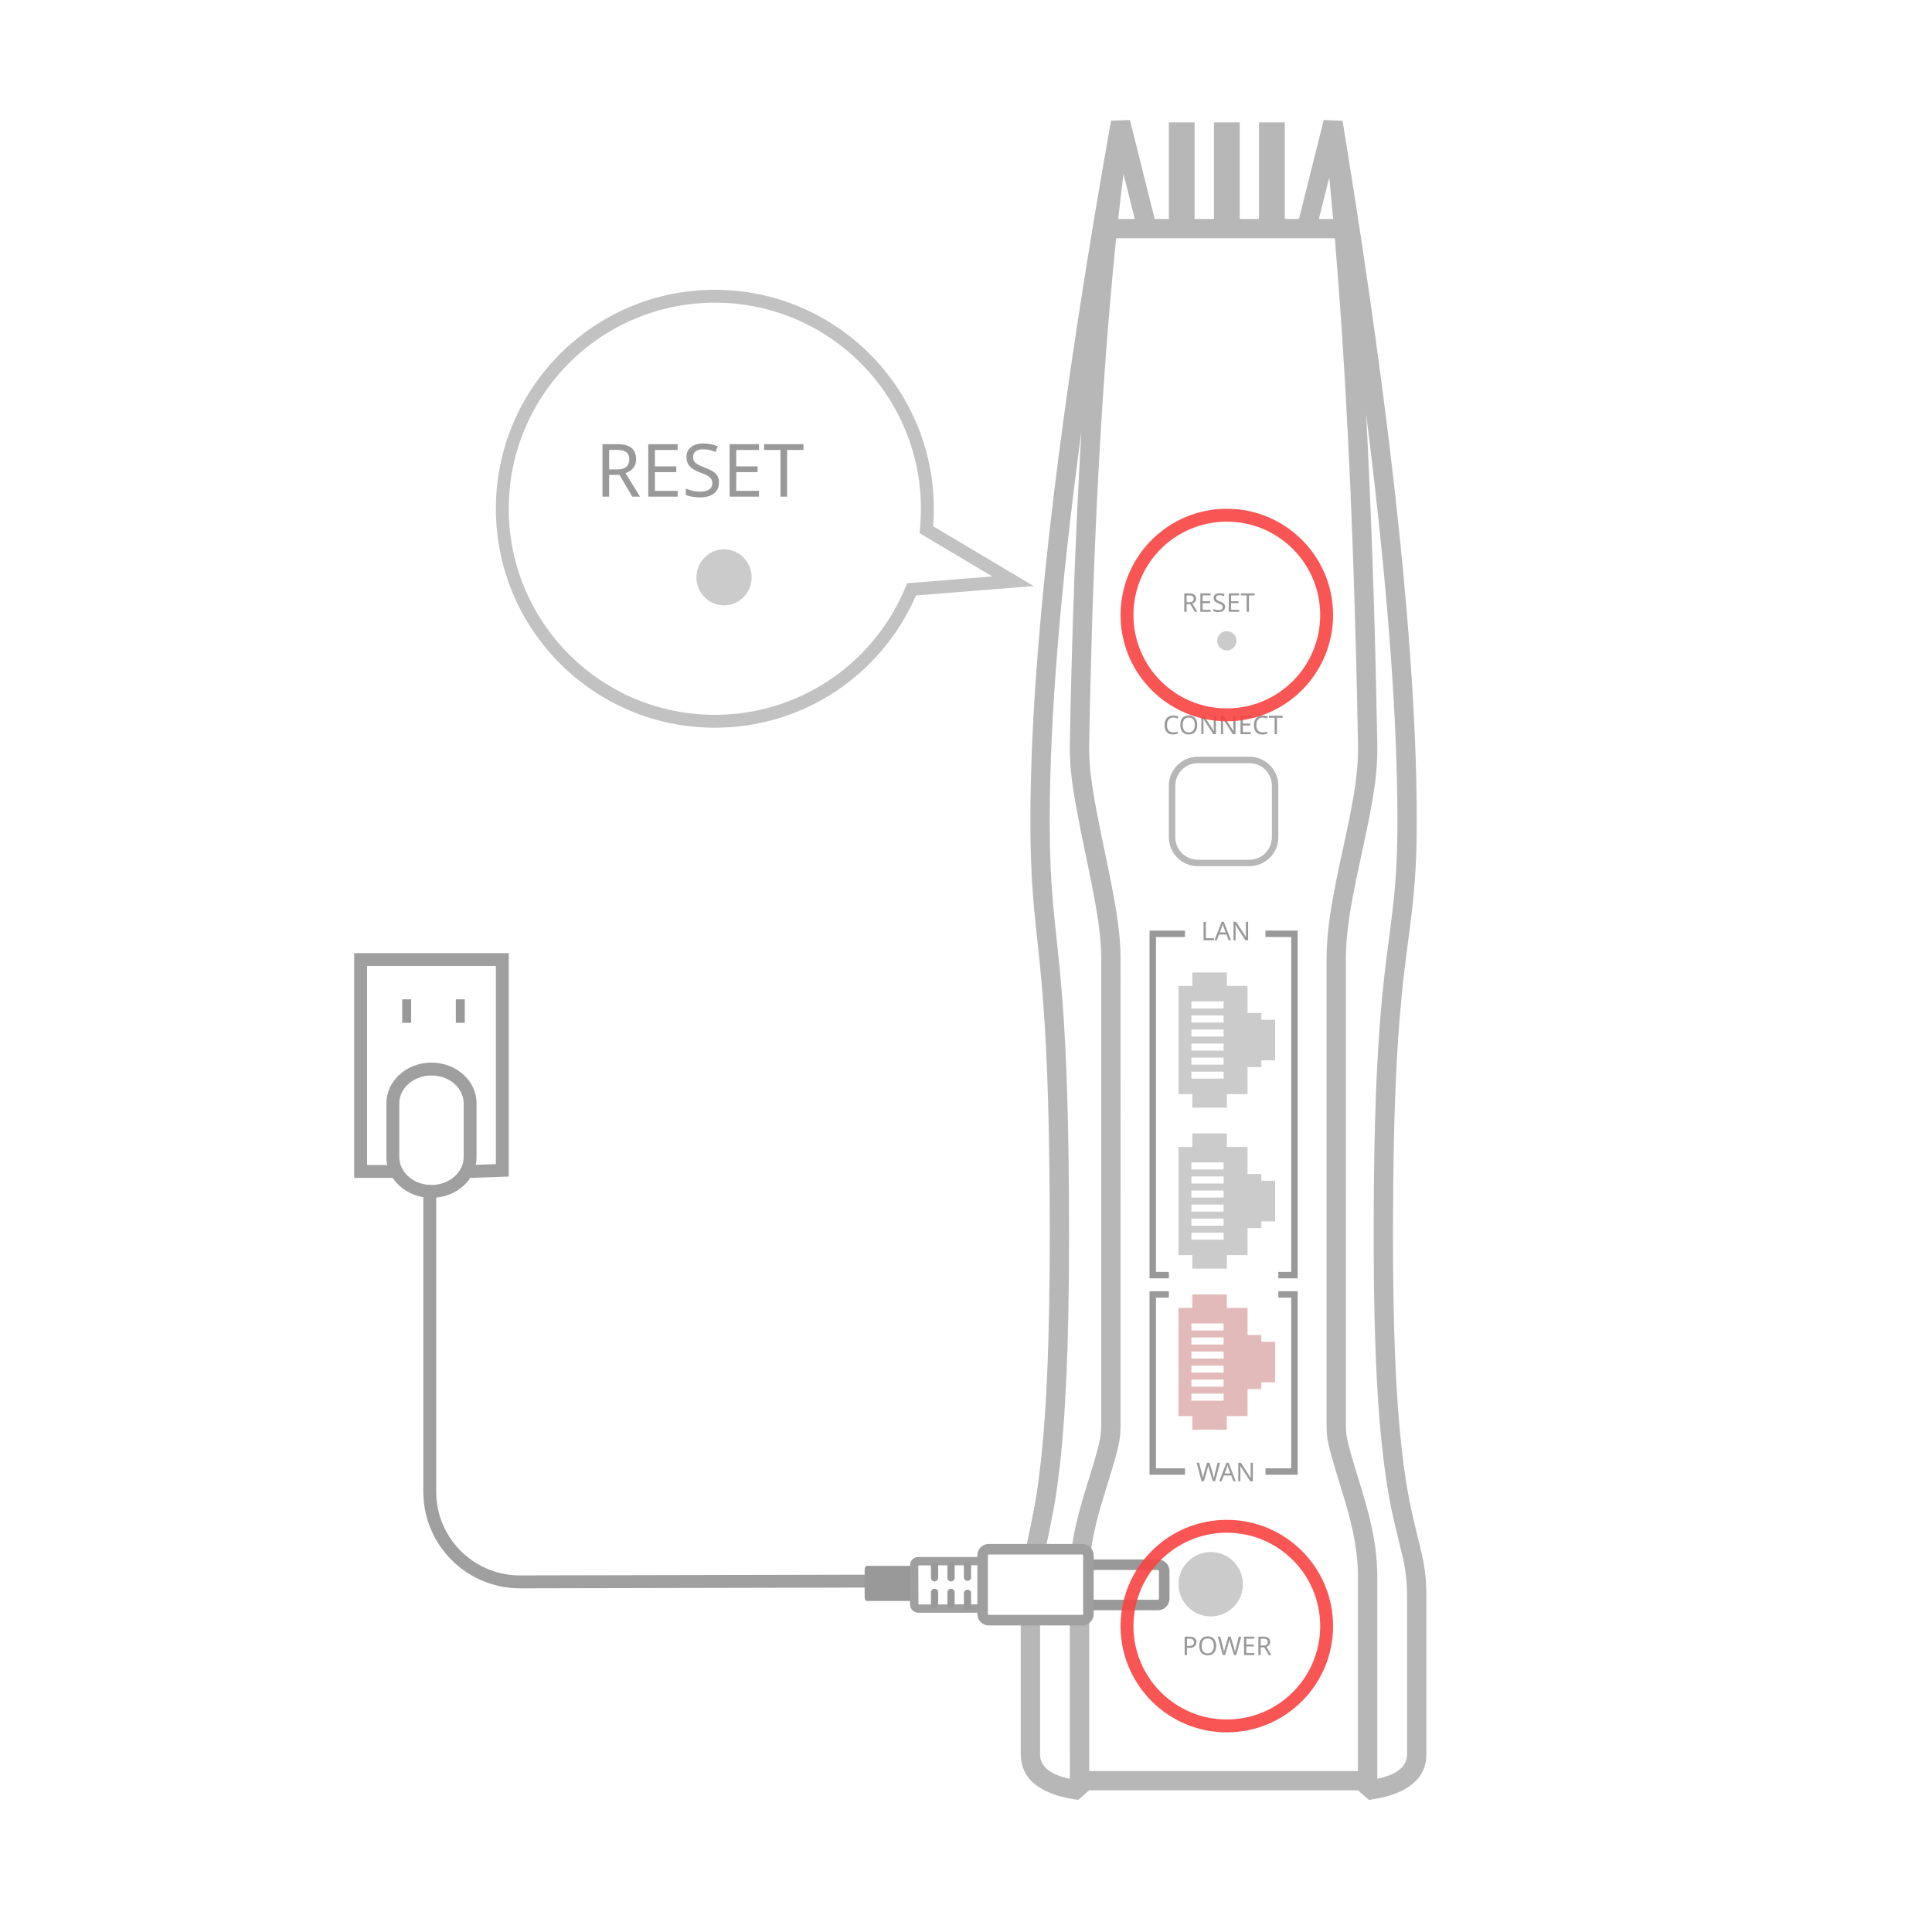
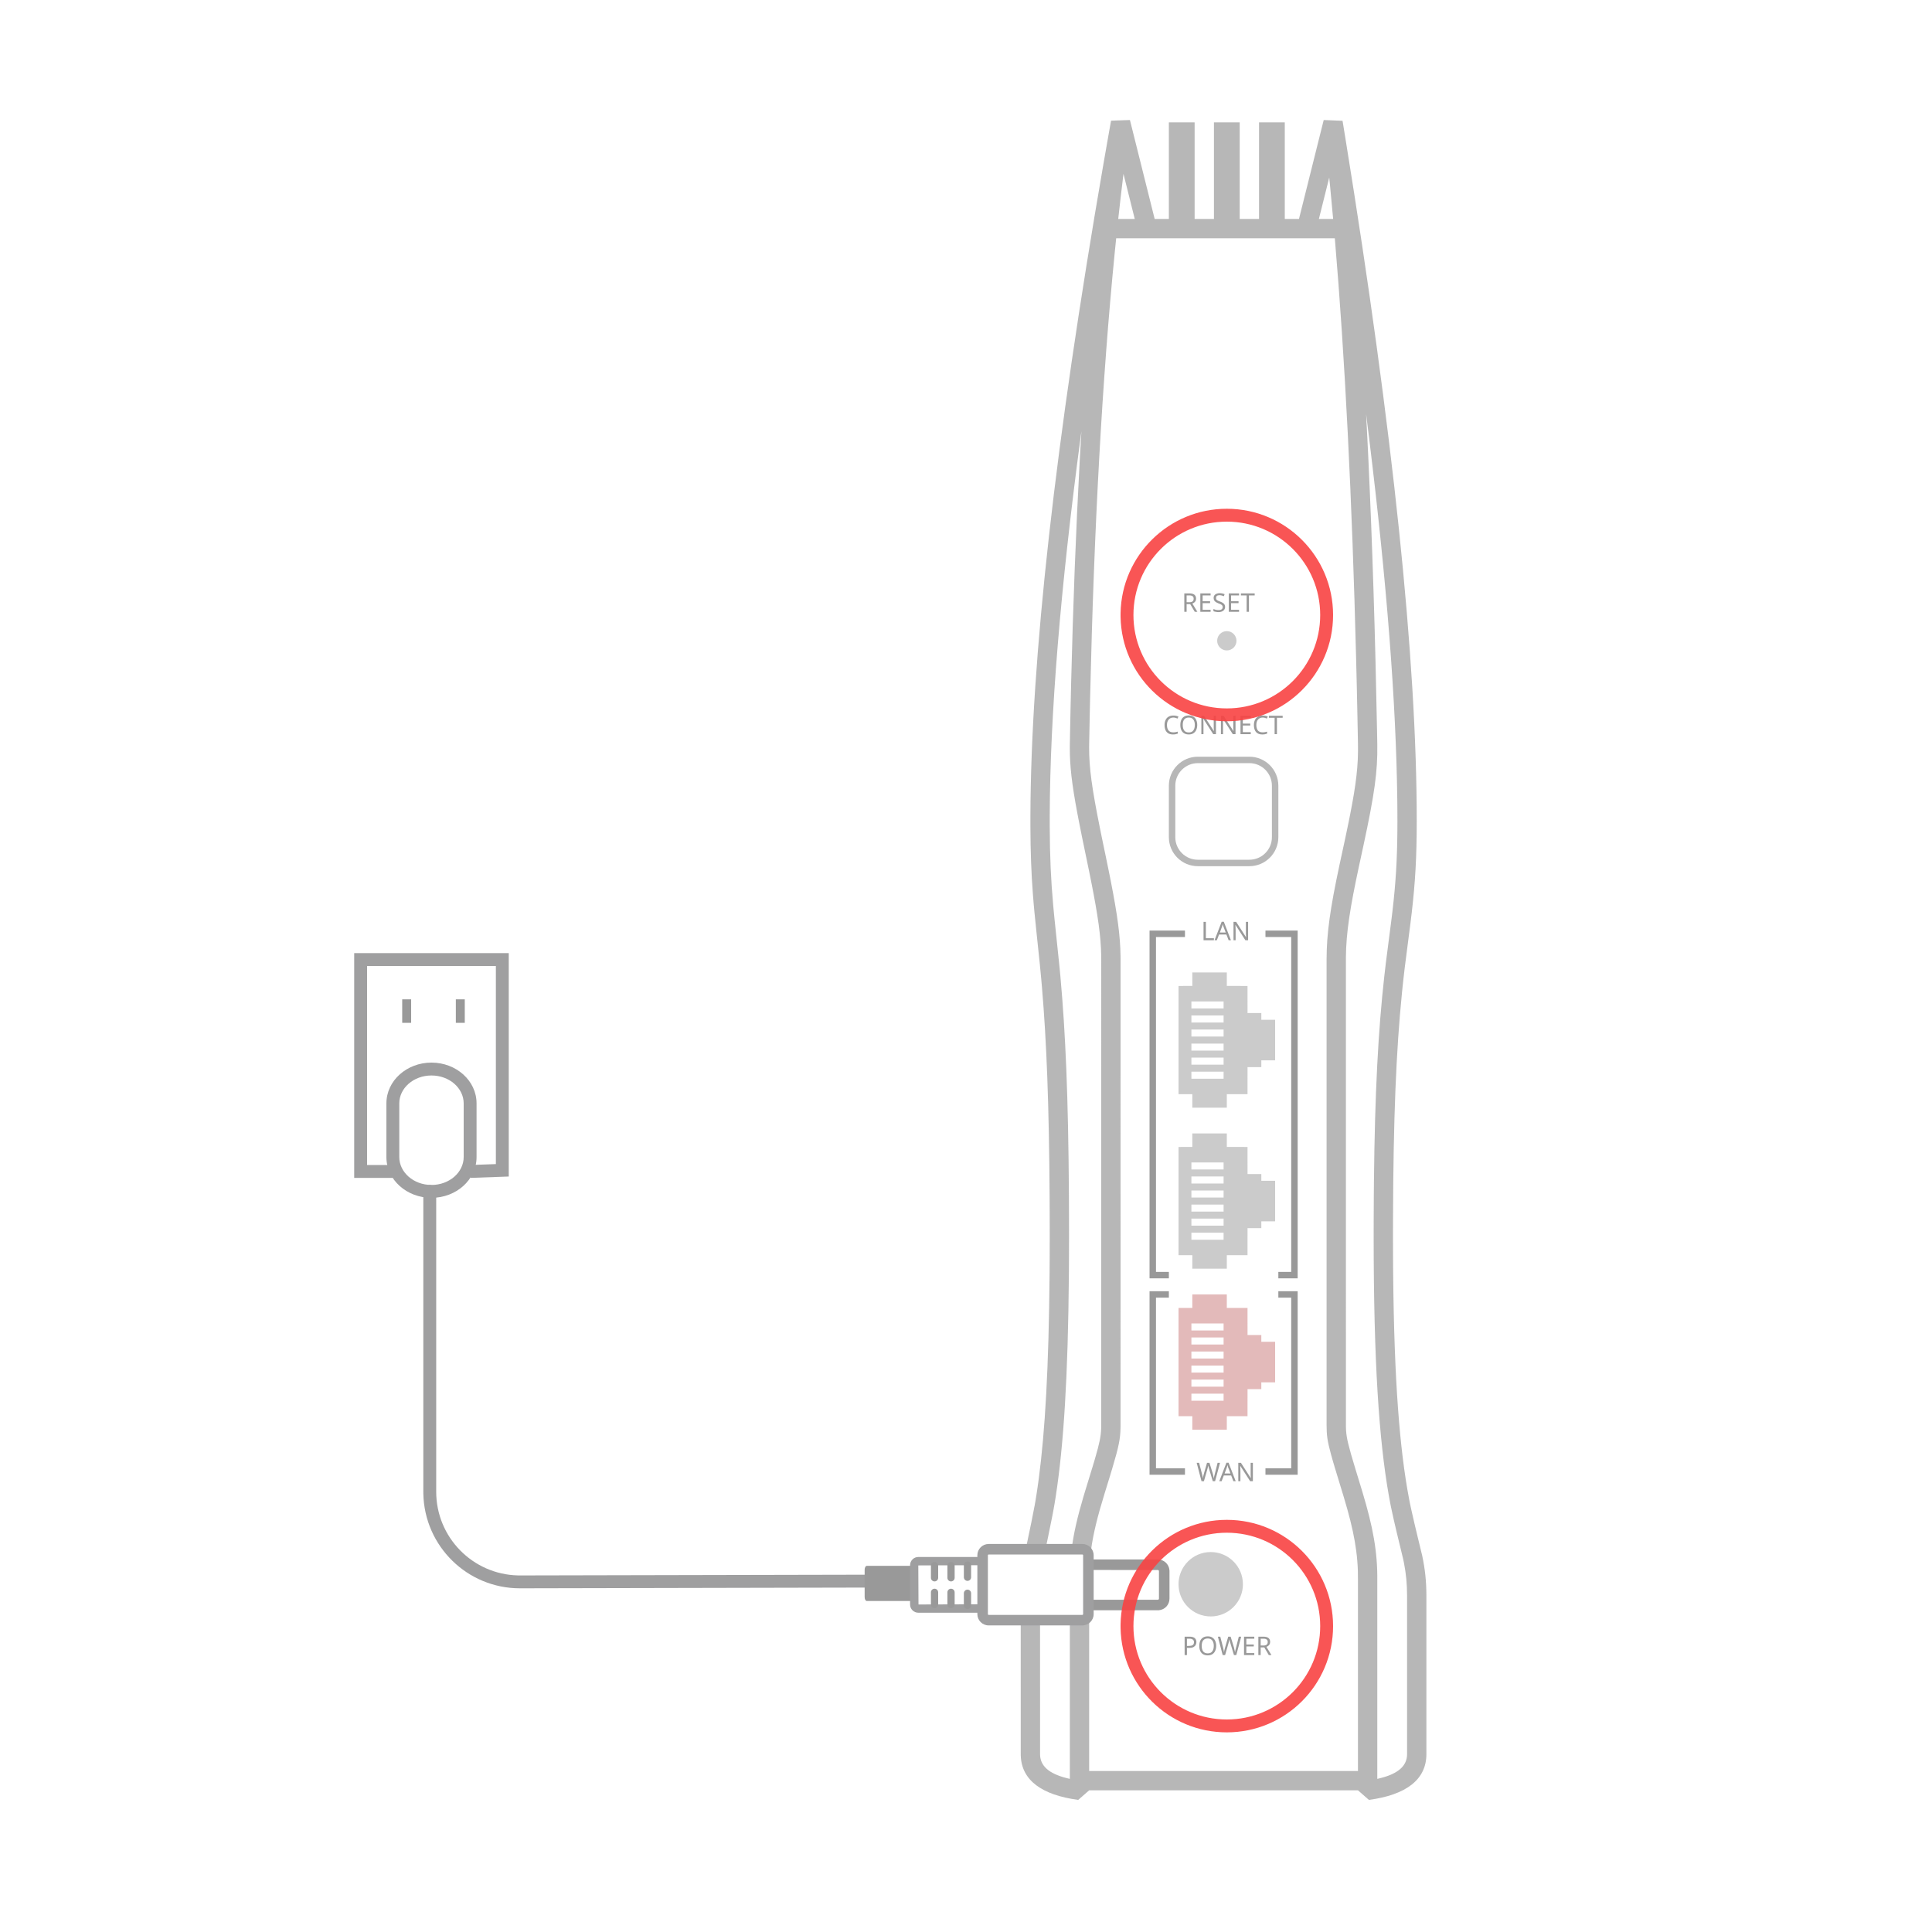
- <svg xmlns="http://www.w3.org/2000/svg" width="300" height="300">
-   <g fill="none" fill-rule="evenodd">
-     <g transform="translate(158.5 18.636)">
-       <path d="m47.045 0 2.926.121.456 2.798c7.375 45.496 11.064 80.804 11.064 105.945 0 5.563-.233 9.522-.77 14.151l-.2 1.654-.885 6.886-.207 1.783-.15 1.385-.095.937c-.876 8.804-1.334 19.241-1.377 35.218l-.004 2.56.008 3.215.018 2.461c.155 16.668 1.018 27.343 2.474 35.003l.143.73.19.885c.593 2.7 1.626 6.835 1.694 7.153.451 2.113.66 3.993.66 6.343v24.513c0 3.99-3.188 6.34-8.925 7.11l-1.7-1.487h-41.74l-1.699 1.487c-5.62-.754-8.794-3.025-8.921-6.868L0 253.741 0 233h3v20.741c0 1.756 1.271 3.011 4.164 3.735l.294.07.168.037L7.625 233h3v23.363h41.74v-29.55c.05-4.162-.636-7.786-2.187-12.936l-1.403-4.61-.297-1.007-.273-.962c-.624-2.264-.707-3.124-.714-4.66v-72.274c0-4.109.595-8.084 1.997-14.658l.913-4.228.518-2.482.21-1.05c.971-4.925 1.294-7.78 1.237-10.991l-.082-4.305-.093-4.354-.11-4.624c-.632-24.976-1.735-46.747-3.31-65.31H14.82l-.226 2.24c-1.938 19.532-3.211 42.525-3.819 68.976l-.068 3.125-.083 4.252-.005.488c-.01 3.173.443 6.376 1.69 12.57l.301 1.485.724 3.479.416 2.038.218 1.094c1.047 5.327 1.483 8.522 1.528 11.704l.004.55-.002 72.363-.005.364c-.037 1.714-.253 2.845-1.286 6.305l-.333 1.104-.88 2.862c-1.04 3.368-1.719 6.059-2.074 8.64H7.893c.32-2.546.928-5.144 1.851-8.257l.192-.64 1.322-4.318.277-.934c.705-2.417.902-3.43.951-4.624l.014-.612v-72.252l-.004-.57c-.049-3.046-.498-6.215-1.578-11.648l-.321-1.59-1.12-5.41-.496-2.501-.198-1.036c-.849-4.53-1.172-7.31-1.163-10.152l.006-.556.034-1.82.076-3.753.085-3.708c.3-12.285.743-23.82 1.332-34.604l.09-1.612.178-3.069-.125.928c-3.141 23.53-4.739 43.121-4.794 58.766v1.638c.017 4.737.183 8.288.54 12.273l.064.708.135 1.374.795 7.648.131 1.401c.78 8.626 1.216 18.53 1.313 33.6l.016 3.388.005 3.379-.008 3.287-.015 2.447c-.131 16.04-.829 26.632-2.015 34.377l-.058.373L5.23 215l-.169.942-.188.981a278.21 278.21 0 0 1-.656 3.235L3.828 222H.761l.868-4.15c.201-.991.393-1.962.535-2.739l.108-.61.171-1.055.173-1.147.169-1.211c.989-7.41 1.575-17.407 1.693-31.977l.016-2.457.007-3.216-.003-2.576-.013-3.346c-.081-14.688-.477-24.472-1.191-32.87l-.12-1.365-.208-2.178-.529-5.054-.318-3.125-.116-1.297-.11-1.347c-.255-3.345-.378-6.567-.391-10.637v-1.552C1.58 83.746 5.356 50.03 12.824 6.926l.704-4.027.496-2.798L16.956 0l3.84 15.363h2.205v-15h4v15h3v-15h4v15h3v-15h4v15h2.203L47.045 0Zm6.586 45.655.205 4.015.15 3.1c.61 13.007 1.059 27.107 1.346 42.302l.033 1.829c.077 4.29-.458 7.87-2.123 15.638l-.691 3.194c-1.41 6.542-2.024 10.438-2.059 14.282l.002 72.803.01.4.013.249c.076 1.24.366 2.413 1.424 5.908l1.114 3.651c1.63 5.412 2.365 9.297 2.31 13.806v30.75l.168-.036c3.1-.71 4.458-1.99 4.458-3.805v-24.513c0-1.94-.154-3.497-.489-5.2l-.139-.66-.996-4.115-.456-1.958a86.365 86.365 0 0 1-.443-2.04l-.18-.933-.134-.743c-1.525-8.646-2.35-20.825-2.35-40.141l.003-2.55.015-3.365.021-2.503c.145-14.19.678-23.702 1.607-32.03l.251-2.15.882-6.852.158-1.312c.471-4.066.701-7.587.743-12.216l.007-1.596-.006-1.67-.016-1.7c-.19-15.148-1.642-33.801-4.355-55.954l-.483-3.885ZM15.953 8.357a489.4 489.4 0 0 0-.813 7.007l2.564-.001-1.751-7.006Zm31.95.579-1.606 6.427h2.213a633.972 633.972 0 0 0-.451-4.846l-.156-1.581Z" fill-opacity=".7" fill="#999" fill-rule="nonzero" />
-       <path d="M35.5 98.864h-8a4.5 4.5 0 0 0-4.5 4.5v8a4.5 4.5 0 0 0 4.5 4.5h8a4.5 4.5 0 0 0 4.5-4.5v-8a4.5 4.5 0 0 0-4.5-4.5Zm-8 1h8a3.5 3.5 0 0 1 3.5 3.5v8a3.5 3.5 0 0 1-3.5 3.5h-8a3.5 3.5 0 0 1-3.5-3.5v-8a3.5 3.5 0 0 1 3.5-3.5Z" fill-opacity=".7" fill="#999" fill-rule="nonzero" />
-       <text font-family="PingFangSC-Semibold, PingFang SC" font-size="4" font-weight="500" fill="#999">
+ <svg xmlns="http://www.w3.org/2000/svg" width="300px" height="300px" viewBox="0 0 300 300" version="1.1">
+   <g id="img/wifi6/img_add_m6_01" stroke="none" stroke-width="1" fill="none" fill-rule="evenodd">
+     <g id="编组-2备份-3" transform="translate(158.4994, 18.6362)">
+       <path d="M47.045,0 L49.971,0.121 L50.427,2.919 C57.802,48.415 61.491,83.723 61.491,108.864 C61.491,114.427 61.258,118.386 60.722,123.015 L60.521,124.669 L59.636,131.555 L59.429,133.338 L59.28,134.723 L59.184,135.66 C58.308,144.464 57.85,154.901 57.807,170.878 L57.803,173.438 L57.811,176.653 L57.829,179.114 C57.984,195.782 58.847,206.457 60.303,214.117 L60.446,214.846 L60.635,215.732 C61.229,218.433 62.262,222.567 62.33,222.885 C62.781,224.998 62.991,226.878 62.991,229.228 L62.991,253.741 C62.991,257.73 59.802,260.081 54.065,260.851 L52.366,259.364 L10.626,259.364 L8.926,260.851 C3.306,260.097 0.132,257.826 0.005,253.983 L0.001,253.741 L0,233 L3,233 L3.001,253.741 C3.001,255.497 4.271,256.752 7.164,257.476 L7.458,257.546 L7.626,257.583 L7.625,233 L10.625,233 L10.626,256.363 L52.366,256.363 L52.366,226.814 C52.415,222.651 51.729,219.027 50.178,213.877 L48.775,209.268 L48.478,208.26 L48.205,207.298 C47.581,205.034 47.498,204.174 47.491,202.638 L47.491,130.364 C47.491,126.255 48.086,122.28 49.488,115.706 L50.401,111.478 L50.919,108.996 L51.129,107.947 C52.1,103.021 52.423,100.165 52.366,96.955 L52.284,92.65 L52.191,88.296 L52.08,83.672 C51.449,58.696 50.346,36.925 48.771,18.362 L14.821,18.362 L14.595,20.601 C12.657,40.134 11.384,63.127 10.776,89.578 L10.708,92.703 L10.625,96.955 L10.62,97.443 C10.61,100.616 11.063,103.819 12.309,110.014 L12.611,111.498 L13.335,114.977 L13.751,117.015 L13.969,118.109 C15.016,123.436 15.452,126.631 15.497,129.813 L15.501,130.364 L15.499,202.726 L15.494,203.09 C15.457,204.804 15.241,205.935 14.208,209.395 L13.875,210.499 L12.995,213.361 C11.954,216.729 11.276,219.42 10.921,222.001 L7.893,222.001 C8.213,219.455 8.821,216.857 9.744,213.744 L9.936,213.104 L11.258,208.786 L11.535,207.852 C12.24,205.435 12.437,204.422 12.486,203.228 L12.5,202.616 L12.501,130.364 L12.496,129.794 C12.447,126.748 11.998,123.579 10.918,118.146 L10.597,116.557 L9.477,111.146 L8.981,108.645 L8.783,107.609 C7.934,103.078 7.611,100.299 7.62,97.457 L7.626,96.901 L7.66,95.08 L7.736,91.328 L7.821,87.62 C8.12,75.335 8.564,63.8 9.153,53.016 L9.243,51.404 L9.421,48.335 L9.296,49.263 C6.155,72.794 4.557,92.384 4.502,108.029 L4.502,109.667 C4.519,114.404 4.685,117.955 5.041,121.94 L5.106,122.648 L5.241,124.022 L6.036,131.67 L6.167,133.071 C6.948,141.697 7.383,151.601 7.48,166.671 L7.496,170.059 L7.501,173.438 L7.493,176.725 L7.478,179.172 C7.347,195.212 6.649,205.804 5.463,213.549 L5.405,213.922 L5.23,215 L5.061,215.942 L4.873,216.923 C4.672,217.954 4.435,219.108 4.217,220.158 L3.828,222 L0.761,222 L1.629,217.849 C1.83,216.859 2.022,215.888 2.164,215.111 L2.272,214.501 L2.443,213.446 L2.616,212.299 L2.785,211.088 C3.774,203.678 4.36,193.681 4.478,179.111 L4.494,176.654 L4.501,173.438 L4.498,170.862 L4.485,167.516 C4.404,152.828 4.008,143.044 3.294,134.645 L3.174,133.281 L2.966,131.103 L2.437,126.049 L2.119,122.924 L2.003,121.627 L1.893,120.28 C1.638,116.935 1.515,113.713 1.502,109.643 L1.502,108.091 C1.58,83.746 5.356,50.031 12.824,6.926 L13.528,2.899 L14.024,0.101 L16.956,0 L20.797,15.363 L23.001,15.363 L23.001,0.364 L27.001,0.364 L27.001,15.363 L30.001,15.363 L30.001,0.364 L34.001,0.364 L34.001,15.363 L37.001,15.363 L37.001,0.364 L41.001,0.364 L41.001,15.363 L43.204,15.363 L47.045,0 Z M53.631,45.655 L53.836,49.67 L53.986,52.77 C54.596,65.777 55.045,79.877 55.332,95.072 L55.365,96.901 C55.442,101.192 54.907,104.77 53.242,112.539 L52.551,115.733 C51.141,122.275 50.527,126.171 50.492,130.015 L50.494,202.818 L50.504,203.218 L50.517,203.467 C50.593,204.706 50.883,205.88 51.941,209.375 L53.055,213.026 C54.685,218.438 55.42,222.323 55.366,226.832 L55.366,257.583 L55.533,257.546 C58.634,256.836 59.991,255.556 59.991,253.741 L59.991,229.228 C59.991,227.289 59.837,225.731 59.502,224.027 L59.363,223.368 L58.367,219.253 L57.911,217.295 C57.738,216.535 57.583,215.827 57.468,215.255 L57.289,214.322 L57.154,213.579 C55.629,204.933 54.803,192.754 54.803,173.438 L54.807,170.887 L54.822,167.523 L54.843,165.02 C54.988,150.83 55.521,141.318 56.45,132.989 L56.701,130.839 L57.583,123.988 L57.741,122.676 C58.212,118.61 58.442,115.089 58.484,110.46 L58.491,108.864 L58.485,107.194 L58.469,105.494 C58.279,90.346 56.827,71.693 54.114,49.54 L53.631,45.655 Z M15.953,8.357 C15.671,10.637 15.4,12.973 15.14,15.364 L17.704,15.363 L15.953,8.357 Z M47.903,8.936 L46.297,15.363 L48.51,15.363 C48.363,13.722 48.213,12.106 48.059,10.517 L47.903,8.936 Z" id="形状结合" fill-opacity="0.7" fill="#999999" fill-rule="nonzero" />
+       <path d="M35.501,98.864 L27.501,98.864 C25.015,98.864 23.001,100.879 23.001,103.364 L23.001,111.364 C23.001,113.849 25.015,115.864 27.501,115.864 L35.501,115.864 C37.986,115.864 40.001,113.849 40.001,111.364 L40.001,103.364 C40.001,100.879 37.986,98.864 35.501,98.864 Z M27.501,99.864 L35.501,99.864 C37.434,99.864 39.001,101.431 39.001,103.364 L39.001,111.364 C39.001,113.297 37.434,114.864 35.501,114.864 L27.501,114.864 C25.568,114.864 24.001,113.297 24.001,111.364 L24.001,103.364 C24.001,101.431 25.568,99.864 27.501,99.864 Z" id="矩形备份-9" fill-opacity="0.7" fill="#999999" fill-rule="nonzero" />
+       <text id="CONNECT备份" font-family="PingFangSC-Semibold, PingFang SC" font-size="4" font-weight="500" fill="#999999">
        <tspan x="22.081" y="95.364">CONNECT</tspan>
      </text>
-       <text font-family="PingFangSC-Semibold, PingFang SC" font-size="4" font-weight="500" fill="#999">
+       <text id="WAN" font-family="PingFangSC-Semibold, PingFang SC" font-size="4" font-weight="500" fill="#999999">
        <tspan x="27.273" y="211.364">WAN</tspan>
      </text>
-       <text font-family="PingFangSC-Semibold, PingFang SC" font-size="4" font-weight="500" fill="#999">
+       <text id="LAN" font-family="PingFangSC-Semibold, PingFang SC" font-size="4" font-weight="500" fill="#999999">
        <tspan x="27.995" y="127.364">LAN</tspan>
      </text>
-       <text font-family="PingFangSC-Semibold, PingFang SC" font-size="4" font-weight="500" fill="#999">
+       <text id="POWER备份" font-family="PingFangSC-Semibold, PingFang SC" font-size="4" font-weight="500" fill="#999999">
        <tspan x="25.057" y="238.364">POWER</tspan>
      </text>
-       <text font-family="PingFangSC-Semibold, PingFang SC" font-size="4" font-weight="500" fill="#999">
+       <text id="RESET备份" font-family="PingFangSC-Semibold, PingFang SC" font-size="4" font-weight="500" fill="#999999">
        <tspan x="25.007" y="76.364">RESET</tspan>
      </text>
-       <circle fill-opacity=".5" fill="#999" cx="32.001" cy="80.864" r="1.5" />
-       <circle fill-opacity=".5" fill="#999" cx="29.501" cy="227.364" r="5" />
-       <path d="M32 132.364v2.099h3.215v4.2h2.143v1.05h2.143v6.3h-2.142l-.001 1.05h-2.142l-.001 4.2H32v2.1h-5.358v-2.1h-2.142v-16.8h2.143v-2.1H32Zm-.5 15.409h-5v1.09h5v-1.09Zm0-2.182h-5v1.091h5v-1.09Zm0-2.182h-5v1.091h5v-1.09Zm0-2.182h-5v1.091h5v-1.09Zm0-2.181h-5v1.09h5v-1.09Zm0-2.182h-5v1.09h5v-1.09ZM32 157.364v2.099h3.215v4.2h2.143v1.05h2.143v6.3h-2.142l-.001 1.05h-2.142l-.001 4.2H32v2.1h-5.358v-2.1h-2.142v-16.8h2.143v-2.1H32Zm-.5 15.409h-5v1.09h5v-1.09Zm0-2.182h-5v1.091h5v-1.09Zm0-2.182h-5v1.091h5v-1.09Zm0-2.182h-5v1.091h5v-1.09Zm0-2.181h-5v1.09h5v-1.09Zm0-2.182h-5v1.09h5v-1.09Z" fill-opacity=".5" fill="#999" />
-       <path d="M32 182.364v2.099h3.215v4.2h2.143v1.05h2.143v6.3h-2.142l-.001 1.05h-2.142l-.001 4.2H32v2.1h-5.358v-2.1h-2.142v-16.8h2.143v-2.1H32Zm-.5 15.409h-5v1.09h5v-1.09Zm0-2.182h-5v1.091h5v-1.09Zm0-2.182h-5v1.091h5v-1.09Zm0-2.182h-5v1.091h5v-1.09Zm0-2.181h-5v1.09h5v-1.09Zm0-2.182h-5v1.09h5v-1.09Z" fill-opacity=".5" fill="#C97676" />
-       <path stroke="#999" stroke-linecap="square" d="M22.5 182.364h-2v27.5H25M40.5 182.364h2v27.5h-4M22.5 179.364h-2v-53H25M40.5 179.364h2v-53h-4" />
+       <circle id="椭圆形备份-2" fill-opacity="0.5" fill="#999999" cx="32.001" cy="80.864" r="1.5" />
+       <circle id="椭圆形备份-3" fill-opacity="0.5" fill="#999999" cx="29.501" cy="227.364" r="5" />
+       <path d="M32.001,132.364 L32.001,134.463 L35.215,134.464 L35.216,138.664 L37.358,138.664 L37.359,139.714 L39.501,139.714 L39.501,146.014 L37.359,146.014 L37.358,147.064 L35.216,147.064 L35.215,151.264 L32.001,151.264 L32.001,153.364 L26.643,153.364 L26.644,151.264 L24.501,151.264 L24.501,134.464 L26.644,134.463 L26.643,132.364 L32.001,132.364 Z M31.501,147.773 L26.501,147.773 L26.501,148.864 L31.501,148.864 L31.501,147.773 Z M31.501,145.591 L26.501,145.591 L26.501,146.682 L31.501,146.682 L31.501,145.591 Z M31.501,143.409 L26.501,143.409 L26.501,144.5 L31.501,144.5 L31.501,143.409 Z M31.501,141.227 L26.501,141.227 L26.501,142.318 L31.501,142.318 L31.501,141.227 Z M31.501,139.046 L26.501,139.046 L26.501,140.137 L31.501,140.137 L31.501,139.046 Z M31.501,136.864 L26.501,136.864 L26.501,137.955 L31.501,137.955 L31.501,136.864 Z" id="形状结合" fill-opacity="0.5" fill="#999999" />
+       <path d="M32.001,157.364 L32.001,159.463 L35.215,159.464 L35.216,163.664 L37.358,163.664 L37.359,164.714 L39.501,164.714 L39.501,171.014 L37.359,171.014 L37.358,172.064 L35.216,172.064 L35.215,176.264 L32.001,176.264 L32.001,178.364 L26.643,178.364 L26.644,176.264 L24.501,176.264 L24.501,159.464 L26.644,159.463 L26.643,157.364 L32.001,157.364 Z M31.501,172.773 L26.501,172.773 L26.501,173.864 L31.501,173.864 L31.501,172.773 Z M31.501,170.591 L26.501,170.591 L26.501,171.682 L31.501,171.682 L31.501,170.591 Z M31.501,168.409 L26.501,168.409 L26.501,169.5 L31.501,169.5 L31.501,168.409 Z M31.501,166.227 L26.501,166.227 L26.501,167.318 L31.501,167.318 L31.501,166.227 Z M31.501,164.046 L26.501,164.046 L26.501,165.137 L31.501,165.137 L31.501,164.046 Z M31.501,161.864 L26.501,161.864 L26.501,162.955 L31.501,162.955 L31.501,161.864 Z" id="形状结合" fill-opacity="0.5" fill="#999999" />
+       <path d="M32.001,182.364 L32.001,184.463 L35.215,184.464 L35.216,188.664 L37.358,188.664 L37.359,189.714 L39.501,189.714 L39.501,196.014 L37.359,196.014 L37.358,197.064 L35.216,197.064 L35.215,201.264 L32.001,201.264 L32.001,203.364 L26.643,203.364 L26.644,201.264 L24.501,201.264 L24.501,184.464 L26.644,184.463 L26.643,182.364 L32.001,182.364 Z M31.501,197.773 L26.501,197.773 L26.501,198.864 L31.501,198.864 L31.501,197.773 Z M31.501,195.591 L26.501,195.591 L26.501,196.682 L31.501,196.682 L31.501,195.591 Z M31.501,193.409 L26.501,193.409 L26.501,194.5 L31.501,194.5 L31.501,193.409 Z M31.501,191.227 L26.501,191.227 L26.501,192.318 L31.501,192.318 L31.501,191.227 Z M31.501,189.046 L26.501,189.046 L26.501,190.137 L31.501,190.137 L31.501,189.046 Z M31.501,186.864 L26.501,186.864 L26.501,187.955 L31.501,187.955 L31.501,186.864 Z" id="形状结合" fill-opacity="0.5" fill="#C97676" />
+       <polyline id="直线-15" stroke="#999999" stroke-linecap="square" points="22.501 182.364 20.501 182.364 20.501 209.864 25.001 209.864" />
+       <polyline id="直线-15备份" stroke="#999999" stroke-linecap="square" points="40.501 182.364 42.501 182.364 42.501 209.864 38.501 209.864" />
+       <polyline id="直线-15" stroke="#999999" stroke-linecap="square" transform="translate(22.75061, 152.8638) scale(1, -1) translate(-22.75061, -152.8638) " points="22.501 126.364 20.501 126.364 20.501 179.364 25.001 179.364" />
+       <polyline id="直线-15备份" stroke="#999999" stroke-linecap="square" transform="translate(40.50062, 152.8638) scale(1, -1) translate(-40.50062, -152.8638) " points="40.501 126.364 42.501 126.364 42.501 179.364 38.501 179.364" />
    </g>
-     <path d="M66.733 184a1 1 0 0 1 .993.883l.007.117v46.633c0 7.078 5.655 12.834 12.693 12.997l.307.003 61.767-.133v2l-61.767.133c-8.18 0-14.83-6.546-14.997-14.686l-.003-.314V185a1 1 0 0 1 1-1Z" fill="#9F9FA0" fill-rule="nonzero" />
-     <path d="M134.596 248.603c-.185 0-.334-.27-.334-.607v-4.245c0-.334.15-.605.334-.605h7.33c.186 0 .336.27.336.605v4.245c0 .336-.15.607-.335.607h-7.331ZM181.597 248.239c0 .947-.729 1.723-1.656 1.798l-.149.006h-11.194v-1.635h11.194a.17.17 0 0 0 .161-.116l.01-.053v-4.28a.17.17 0 0 0-.117-.162l-.054-.009h-11.194v-1.635h11.194c.948 0 1.724.73 1.8 1.658l.005.148v4.28Z" fill="#999" fill-rule="nonzero" />
-     <path d="M153.136 249.144v-6.097c0-.707-.572-1.279-1.278-1.279h-9.264c-.707 0-1.279.572-1.279 1.279v6.097c0 .706.572 1.278 1.279 1.278h9.264c.706 0 1.278-.572 1.278-1.278m-1.308-.03-9.204.03-.03-6.067 9.234-.03v6.068" fill="#9F9FA0" />
-     <path d="M169.822 250.639v-9.135c0-.97-.787-1.756-1.755-1.756h-14.548c-.97 0-1.756.785-1.756 1.756v9.135c0 .97.786 1.755 1.756 1.755h14.548c.968 0 1.755-.786 1.755-1.755m-1.635 0a.12.12 0 0 1-.12.12h-14.548a.12.12 0 0 1-.12-.12v-9.135a.12.12 0 0 1 .12-.121h14.548a.12.12 0 0 1 .12.12v9.136" fill="#9F9FA0" />
-     <path d="M145.117 249.71a.562.562 0 0 1-.563-.563v-1.89a.562.562 0 1 1 1.125 0v1.89c0 .312-.25.563-.562.563M145.117 245.56a.562.562 0 0 1-.563-.561v-1.891a.562.562 0 1 1 1.125 0v1.891c0 .31-.25.562-.562.562M147.674 249.71a.562.562 0 0 1-.562-.563v-1.89a.562.562 0 1 1 1.125 0v1.89a.562.562 0 0 1-.563.563M147.674 245.56a.562.562 0 0 1-.562-.561v-1.891a.562.562 0 1 1 1.125 0v1.891c0 .31-.252.562-.563.562M150.231 249.855a.561.561 0 0 1-.562-.564v-1.89a.561.561 0 1 1 1.124 0v1.89c0 .312-.25.564-.562.564M150.231 245.478a.561.561 0 0 1-.562-.564v-1.89a.561.561 0 1 1 1.124 0v1.89c0 .312-.25.564-.562.564" fill="#999" fill-rule="nonzero" />
-     <path fill="#9F9FA0" fill-rule="nonzero" d="M79 148v34.69l-5.964.212-.072-1.998 4.035-.145V150h-20v30.904H61v2h-6V148z" />
-     <path d="M67 165c-3.842 0-7 2.807-7 6.333v8.334c0 3.526 3.158 6.333 7 6.333s7-2.807 7-6.333v-8.334c0-3.526-3.158-6.333-7-6.333Zm0 2c2.786 0 5 1.968 5 4.333v8.334c0 2.365-2.214 4.333-5 4.333s-5-1.968-5-4.333v-8.334c0-2.365 2.214-4.333 5-4.333Z" fill="#9F9FA0" fill-rule="nonzero" />
-     <path fill="#999" fill-rule="nonzero" d="M70.782 158.827h1.388v-3.65h-1.388zM62.455 158.827h1.388v-3.65h-1.388z" />
-     <path d="M174.003 95.178C174.174 86.215 181.495 79 190.5 79 199.612 79 207 86.388 207 95.499c0 9.113-7.388 16.501-16.501 16.501-9.004 0-16.325-7.215-16.496-16.18l-.003-.321.003-.32Zm1.997.32c0 8.01 6.492 14.502 14.499 14.502 8.009 0 14.501-6.492 14.501-14.501C205 87.492 198.508 81 190.499 81 182.492 81 176 87.492 176 95.499ZM174.003 252.178c.171-8.963 7.492-16.178 16.496-16.178 9.113 0 16.501 7.388 16.501 16.499 0 9.113-7.388 16.501-16.501 16.501-9.004 0-16.325-7.215-16.496-16.18l-.003-.321.003-.32Zm1.997.32c0 8.01 6.492 14.502 14.499 14.502 8.009 0 14.501-6.492 14.501-14.501 0-8.007-6.492-14.499-14.501-14.499-8.007 0-14.499 6.492-14.499 14.499Z" fill-opacity=".9" fill="#F84343" fill-rule="nonzero" />
-     <g fill="#999">
-       <g transform="translate(91 65.122)">
-         <text font-family="PingFangSC-Semibold, PingFang SC" font-size="11.429" font-weight="500">
-           <tspan x="1.446" y="12">RESET</tspan>
-         </text>
-         <ellipse fill-opacity=".5" cx="21.429" cy="24.529" rx="4.286" ry="4.35" />
-       </g>
-       <path d="M111 45c18.778 0 34 15.222 34 34 0 .912-.036 1.816-.106 2.71L160.5 91l-18.27 1.463C137.015 104.544 124.995 113 111 113c-18.778 0-34-15.222-34-34s15.222-34 34-34Zm0 2c-17.673 0-32 14.327-32 32 0 17.673 14.327 32 32 32 12.745 0 24.108-7.519 29.218-18.93l.176-.4.477-1.105 13.211-1.058-11.28-6.714.098-1.24c.066-.846.1-1.697.1-2.553 0-17.673-14.327-32-32-32Z" fill-rule="nonzero" opacity=".6" />
+     <path d="M66.733,184 C67.246,184 67.669,184.386 67.726,184.883 L67.733,185 L67.733,231.633 C67.733,238.711 73.388,244.467 80.426,244.63 L80.733,244.633 L142.5,244.5 L142.5,246.5 L80.733,246.633 C72.554,246.633 65.903,240.087 65.736,231.947 L65.733,231.633 L65.733,185 C65.733,184.448 66.181,184 66.733,184 Z" id="Stroke-36" fill="#9F9FA0" fill-rule="nonzero" />
+     <g id="编组" transform="translate(157.9294, 246.0708) rotate(-270) translate(-157.9294, -246.0708) translate(151.6063, 222.4031)">
+       <path d="M8.856,47.001 C8.856,47.186 8.584,47.335 8.249,47.335 L4.004,47.335 C3.669,47.335 3.398,47.186 3.398,47.001 L3.398,39.67 C3.398,39.485 3.669,39.335 4.004,39.335 L8.249,39.335 C8.584,39.335 8.856,39.485 8.856,39.67 L8.856,47.001 Z" id="Fill-37" fill="#999999" fill-rule="nonzero" />
+       <path d="M8.491,0 C9.438,0 10.214,0.729 10.29,1.657 L10.296,1.805 L10.295,12.999 L8.66,12.999 L8.661,1.805 C8.661,1.73 8.612,1.666 8.545,1.644 L8.491,1.635 L4.211,1.635 C4.136,1.635 4.072,1.684 4.049,1.751 L4.041,1.805 L4.04,12.999 L2.405,12.999 L2.406,1.805 C2.406,0.858 3.135,0.081 4.063,0.006 L4.211,0 L8.491,0 Z" id="路径" fill="#999999" fill-rule="nonzero" />
+       <path d="M9.396,28.461 L3.299,28.461 C2.593,28.461 2.021,29.033 2.021,29.739 L2.021,39.003 C2.021,39.71 2.593,40.282 3.299,40.282 L9.396,40.282 C10.102,40.282 10.674,39.71 10.674,39.003 L10.674,29.739 C10.674,29.033 10.102,28.461 9.396,28.461 M9.367,29.769 L9.396,38.973 L3.329,39.003 L3.299,29.769 L9.367,29.769" id="Fill-41" fill="#9F9FA0" />
+       <path d="M10.891,11.775 L1.756,11.775 C0.786,11.775 0,12.562 0,13.53 L0,28.078 C0,29.048 0.786,29.834 1.756,29.834 L10.891,29.834 C11.86,29.834 12.646,29.048 12.646,28.078 L12.646,13.53 C12.646,12.562 11.86,11.775 10.891,11.775 M10.891,13.41 C10.958,13.41 11.011,13.464 11.011,13.53 L11.011,28.078 C11.011,28.145 10.958,28.198 10.891,28.198 L1.756,28.198 C1.689,28.198 1.635,28.145 1.635,28.078 L1.635,13.53 C1.635,13.464 1.689,13.41 1.756,13.41 L10.891,13.41" id="Fill-43" fill="#9F9FA0" />
+       <path d="M9.963,36.48 C9.963,36.792 9.711,37.043 9.4,37.043 L7.51,37.043 C7.198,37.043 6.947,36.792 6.947,36.48 C6.947,36.169 7.198,35.918 7.51,35.918 L9.4,35.918 C9.711,35.918 9.963,36.169 9.963,36.48" id="Fill-91" fill="#999999" fill-rule="nonzero" />
+       <path d="M5.813,36.48 C5.813,36.792 5.562,37.043 5.251,37.043 L3.36,37.043 C3.049,37.043 2.797,36.792 2.797,36.48 C2.797,36.169 3.049,35.918 3.36,35.918 L5.251,35.918 C5.562,35.918 5.813,36.169 5.813,36.48" id="Fill-92" fill="#999999" fill-rule="nonzero" />
+       <path d="M9.963,33.924 C9.963,34.234 9.711,34.485 9.4,34.485 L7.51,34.485 C7.198,34.485 6.947,34.234 6.947,33.924 C6.947,33.612 7.198,33.36 7.51,33.36 L9.4,33.36 C9.711,33.36 9.963,33.612 9.963,33.924" id="Fill-93" fill="#999999" fill-rule="nonzero" />
+       <path d="M5.813,33.924 C5.813,34.234 5.562,34.485 5.251,34.485 L3.36,34.485 C3.049,34.485 2.797,34.234 2.797,33.924 C2.797,33.612 3.049,33.36 3.36,33.36 L5.251,33.36 C5.562,33.36 5.813,33.612 5.813,33.924" id="Fill-94" fill="#999999" fill-rule="nonzero" />
+       <path d="M10.107,31.366 C10.107,31.677 9.855,31.928 9.544,31.928 L7.654,31.928 C7.342,31.928 7.091,31.677 7.091,31.366 C7.091,31.054 7.342,30.804 7.654,30.804 L9.544,30.804 C9.855,30.804 10.107,31.054 10.107,31.366" id="Fill-95" fill="#999999" fill-rule="nonzero" />
+       <path d="M5.73,31.366 C5.73,31.677 5.478,31.928 5.167,31.928 L3.277,31.928 C2.965,31.928 2.714,31.677 2.714,31.366 C2.714,31.054 2.965,30.804 3.277,30.804 L5.167,30.804 C5.478,30.804 5.73,31.054 5.73,31.366" id="Fill-96" fill="#999999" fill-rule="nonzero" />
    </g>
+     <polygon id="Stroke-101" fill="#9F9FA0" fill-rule="nonzero" points="79 148 79 182.689 73.036 182.902 72.964 180.904 76.999 180.759 76.999 149.999 56.999 149.999 56.999 180.903 61 180.903 61 182.903 55 182.903 55 148" />
+     <path d="M67,165 C63.158,165 60,167.807 60,171.333 L60,179.667 C60,183.193 63.158,186 67,186 C70.842,186 74,183.193 74,179.667 L74,171.333 C74,167.807 70.842,165 67,165 Z M67,167 C69.786,167 72,168.968 72,171.333 L72,179.667 C72,182.032 69.786,184 67,184 C64.214,184 62,182.032 62,179.667 L62,171.333 C62,168.968 64.214,167 67,167 Z" id="Stroke-103" fill="#9F9FA0" fill-rule="nonzero" />
+     <polygon id="Fill-104" fill="#999999" fill-rule="nonzero" points="70.782 158.827 72.17 158.827 72.17 155.177 70.782 155.177" />
+     <polygon id="Fill-105" fill="#999999" fill-rule="nonzero" points="62.455 158.827 63.843 158.827 63.843 155.177 62.455 155.177" />
+     <path d="M174.003,95.178 C174.174,86.215 181.495,79 190.499,79 C199.612,79 207,86.388 207,95.499 C207,104.612 199.612,112 190.499,112 C181.495,112 174.174,104.785 174.003,95.82 L174,95.499 L174.003,95.178 Z M176,95.499 C176,103.508 182.492,110 190.499,110 C198.508,110 205,103.508 205,95.499 C205,87.492 198.508,81 190.499,81 C182.492,81 176,87.492 176,95.499 Z" id="Fill-20" fill-opacity="0.9" fill="#F84343" fill-rule="nonzero" />
+     <path d="M174.003,252.178 C174.174,243.215 181.495,236 190.499,236 C199.612,236 207,243.388 207,252.499 C207,261.612 199.612,269 190.499,269 C181.495,269 174.174,261.785 174.003,252.82 L174,252.499 L174.003,252.178 Z M176,252.499 C176,260.508 182.492,267 190.499,267 C198.508,267 205,260.508 205,252.499 C205,244.492 198.508,238 190.499,238 C182.492,238 176,244.492 176,252.499 Z" id="Fill-20备份" fill-opacity="0.9" fill="#F84343" fill-rule="nonzero" />
  </g>
</svg>
